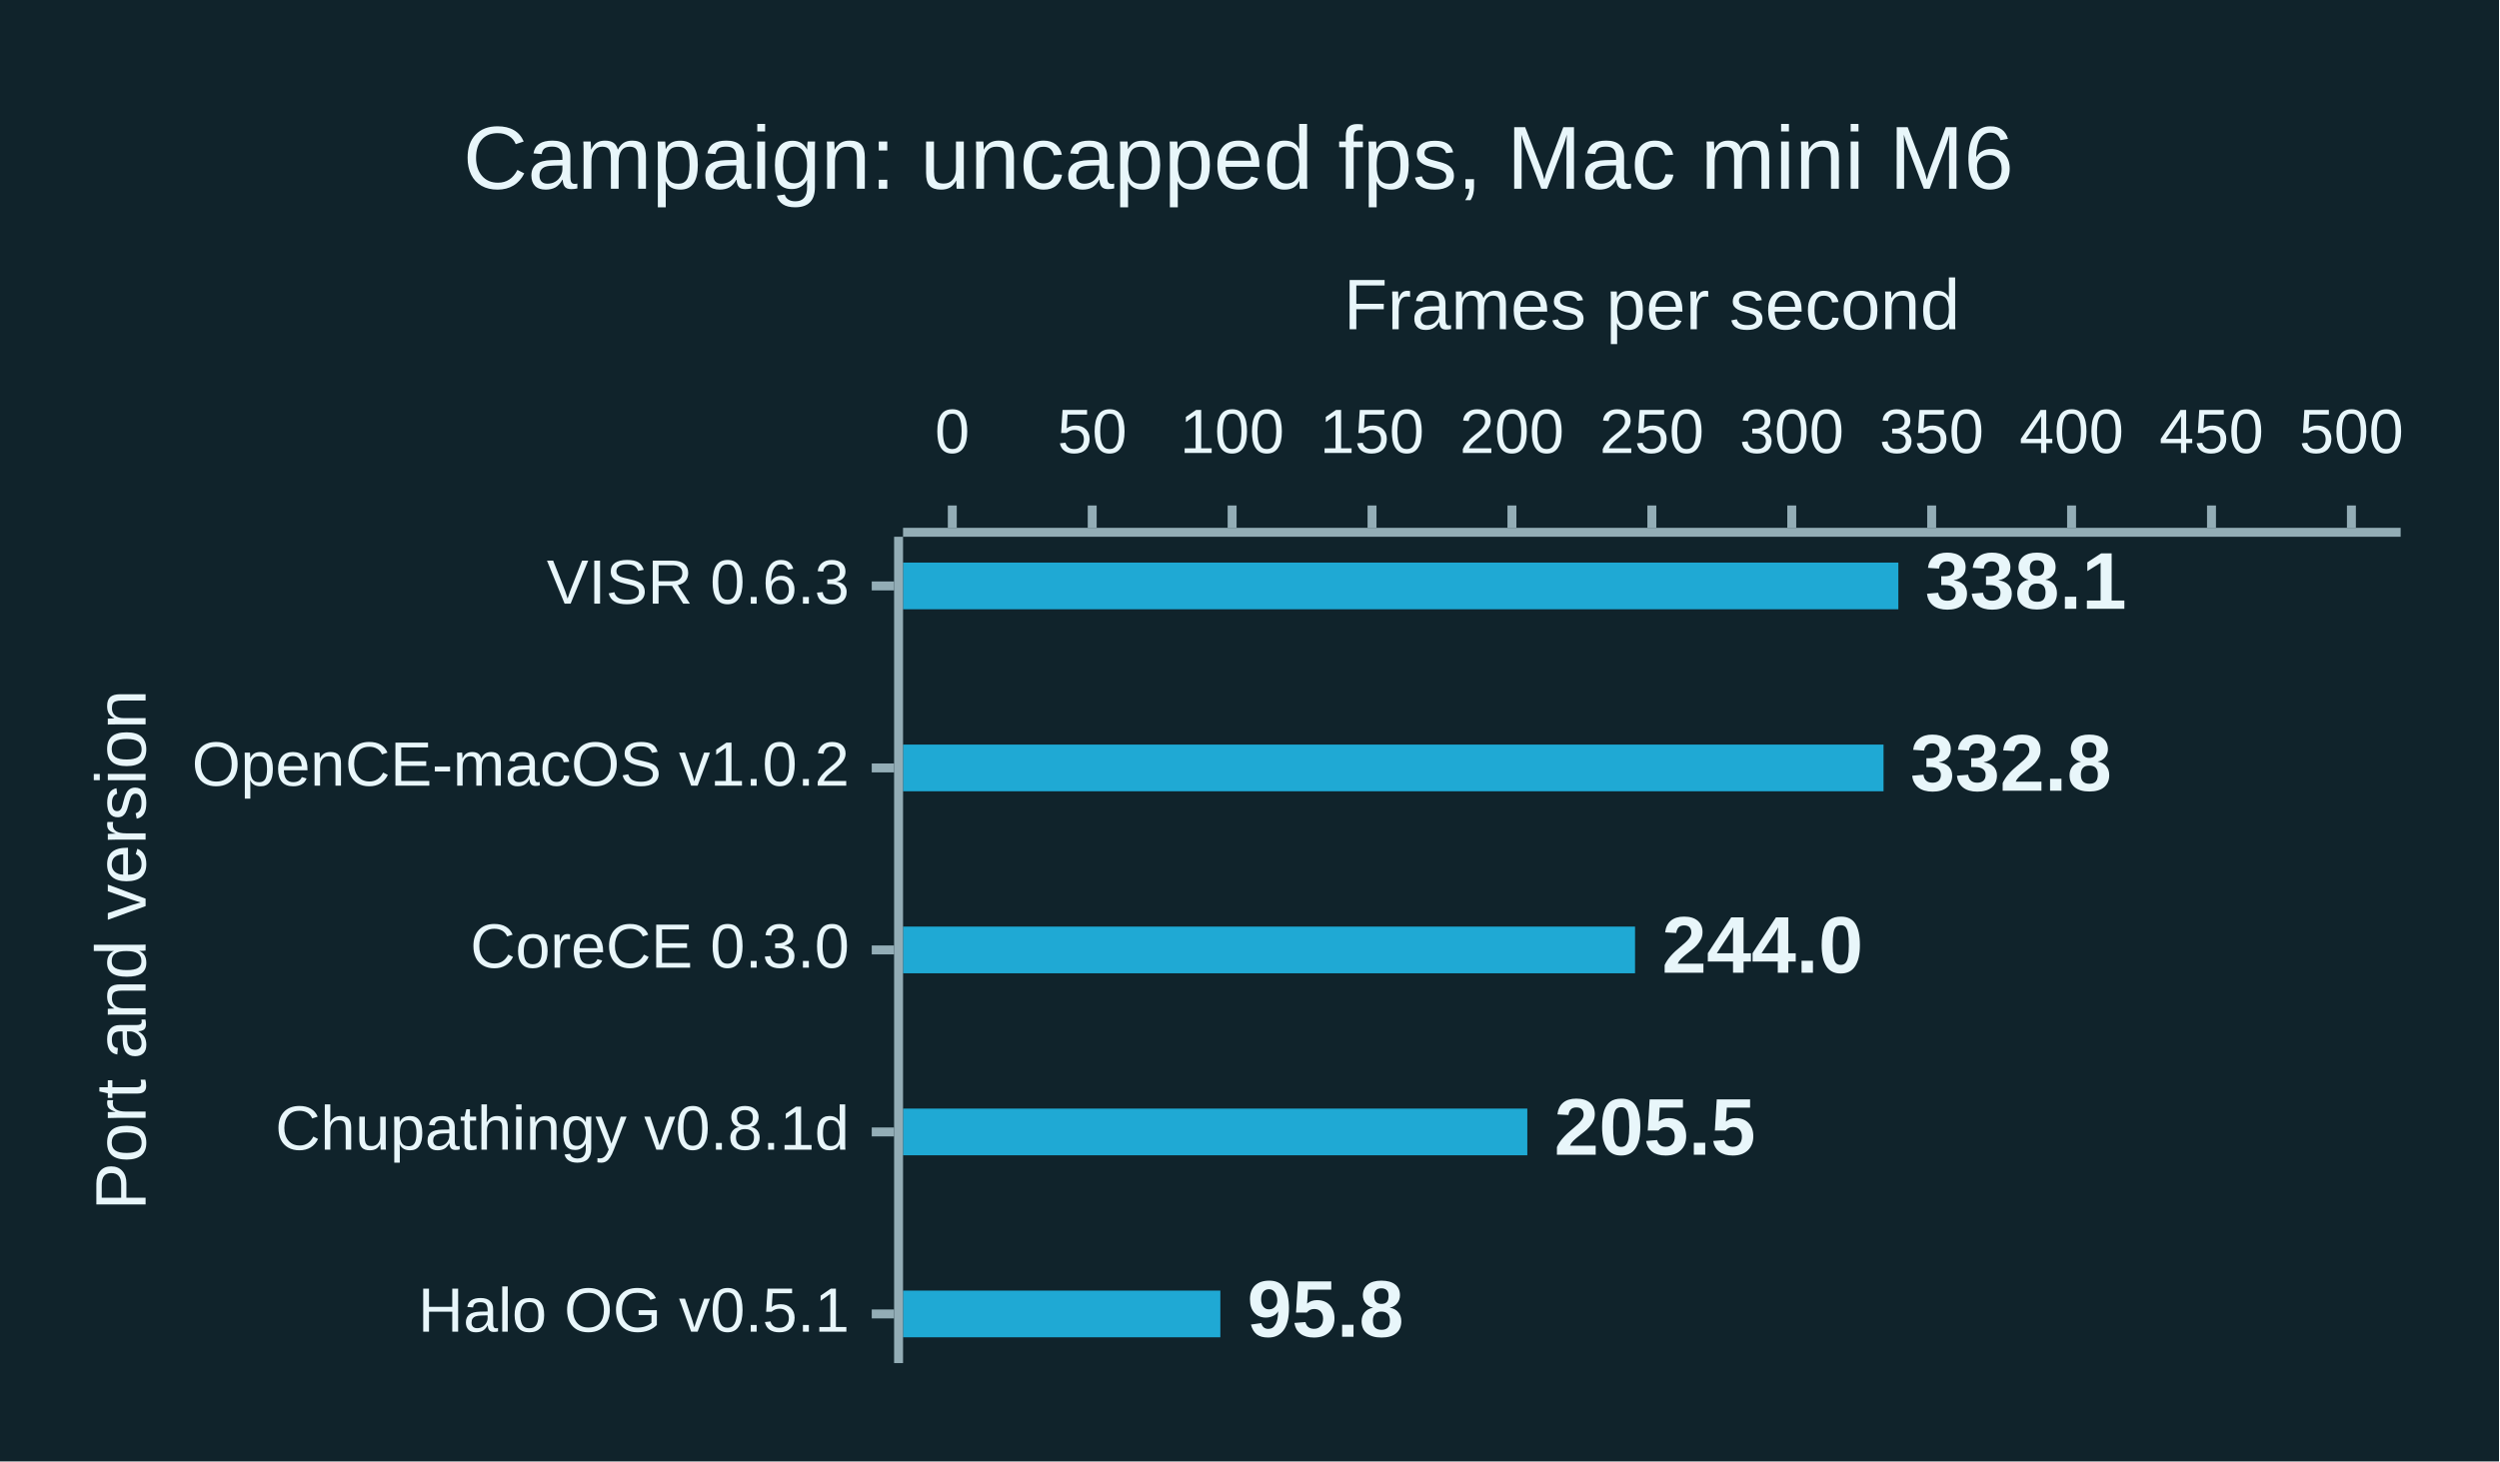
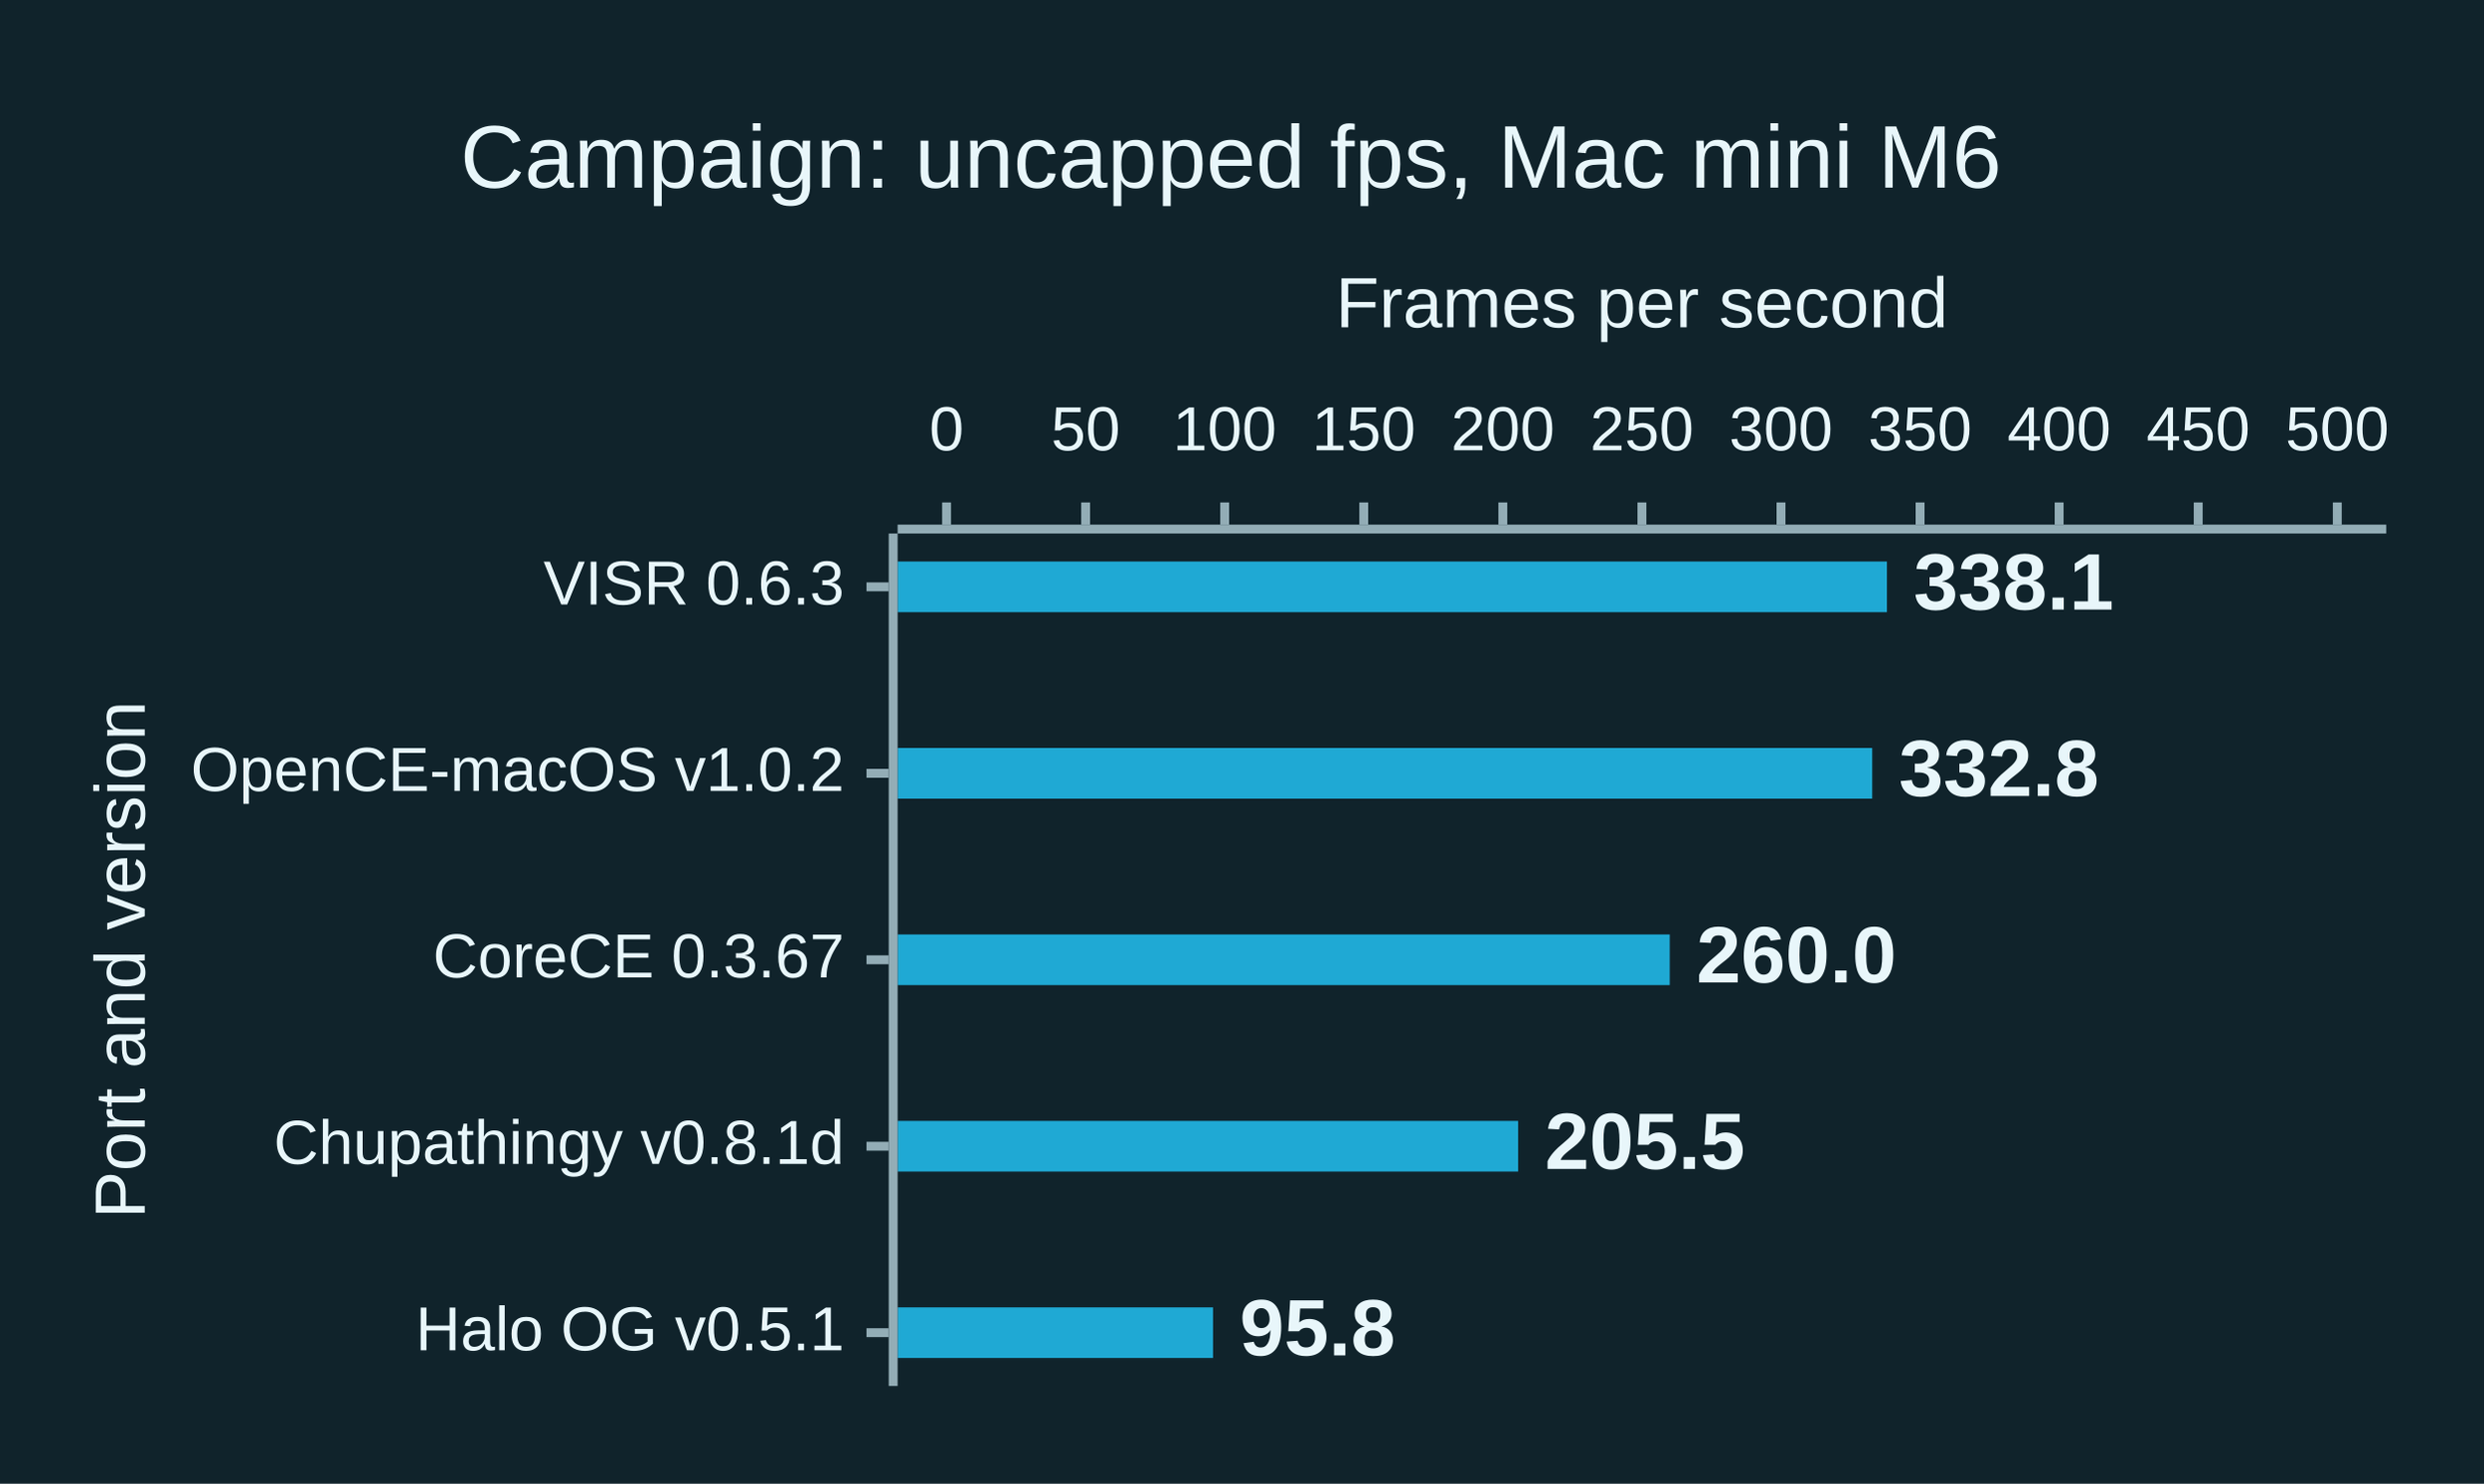
- <svg xmlns="http://www.w3.org/2000/svg" color="#e8f6fa" id="static" width="100%" style="max-width: 559px;" viewBox="-17 -15 559 327" role="graphics-document document" aria-roledescription="xychart">
+ <svg xmlns="http://www.w3.org/2000/svg" color="#e8f6fa" id="static" width="100%" style="max-width: 559px;" viewBox="-17 -15 559 334" role="graphics-document document" aria-roledescription="xychart">
  <style>#static{font-family:"trebuchet ms",verdana,arial,sans-serif;font-size:16px;fill:#333;}@keyframes edge-animation-frame{from{stroke-dashoffset:0;}}@keyframes dash{to{stroke-dashoffset:0;}}#static .edge-animation-slow{stroke-dasharray:9,5!important;stroke-dashoffset:900;animation:dash 50s linear infinite;stroke-linecap:round;}#static .edge-animation-fast{stroke-dasharray:9,5!important;stroke-dashoffset:900;animation:dash 20s linear infinite;stroke-linecap:round;}#static .error-icon{fill:hsl(220.588, 100%, 98.333%);}#static .error-text{fill:rgb(8.5, 5.75, 0);stroke:rgb(8.5, 5.75, 0);}#static .edge-thickness-normal{stroke-width:1px;}#static .edge-thickness-thick{stroke-width:3.5px;}#static .edge-pattern-solid{stroke-dasharray:0;}#static .edge-thickness-invisible{stroke-width:0;fill:none;}#static .edge-pattern-dashed{stroke-dasharray:3;}#static .edge-pattern-dotted{stroke-dasharray:2;}#static .marker{fill:#0b0b0b;stroke:#0b0b0b;}#static .marker.cross{stroke:#0b0b0b;}#static svg{font-family:"trebuchet ms",verdana,arial,sans-serif;font-size:16px;}#static p{margin:0;}#static :root{--mermaid-font-family:"trebuchet ms",verdana,arial,sans-serif;}</style>
  <g />
  <g class="main">
-     <rect width="559" height="327" class="background" fill="#10232b" x="-17" y="-15" />
+     <rect width="559" height="334" class="background" fill="#10232b" x="-17" y="-15" />
    <g class="chart-title">
      <text x="0" y="0" fill="#e8f6fa" font-size="20" dominant-baseline="middle" text-anchor="middle" transform="translate(260, 21.55078) rotate(0)">Campaign: uncapped fps, Mac mini M6</text>
    </g>
    <g class="plot">
      <g class="bar-plot-0">
-         <rect x="185" y="110.877" width="222.645" height="10.45" fill="#1fa9d4" stroke="#1fa9d4" stroke-width="0" />
-         <rect x="185" y="151.601" width="219.328" height="10.45" fill="#1fa9d4" stroke="#1fa9d4" stroke-width="0" />
-         <rect x="185" y="192.326" width="163.744" height="10.45" fill="#1fa9d4" stroke="#1fa9d4" stroke-width="0" />
-         <rect x="185" y="233.05" width="139.646" height="10.45" fill="#1fa9d4" stroke="#1fa9d4" stroke-width="0" />
-         <rect x="185" y="273.775" width="70.98" height="10.45" fill="#1fa9d4" stroke="#1fa9d4" stroke-width="0" />
+         <rect x="185" y="111.402" width="222.645" height="11.4" fill="#1fa9d4" stroke="#1fa9d4" stroke-width="0" />
+         <rect x="185" y="153.376" width="219.328" height="11.4" fill="#1fa9d4" stroke="#1fa9d4" stroke-width="0" />
+         <rect x="185" y="195.351" width="173.759" height="11.4" fill="#1fa9d4" stroke="#1fa9d4" stroke-width="0" />
+         <rect x="185" y="237.325" width="139.646" height="11.4" fill="#1fa9d4" stroke="#1fa9d4" stroke-width="0" />
+         <rect x="185" y="279.3" width="70.98" height="11.4" fill="#1fa9d4" stroke="#1fa9d4" stroke-width="0" />
      </g>
-       <text x="413.645" y="116.102" dominant-baseline="middle" fill="currentColor" font-size="18" font-weight="600" class="bar-value">338.1</text>
-       <text x="410.328" y="156.826" dominant-baseline="middle" fill="currentColor" font-size="18" font-weight="600" class="bar-value">332.8</text>
-       <text x="354.744" y="197.551" dominant-baseline="middle" fill="currentColor" font-size="18" font-weight="600" class="bar-value">244.0</text>
-       <text x="330.646" y="238.275" dominant-baseline="middle" fill="currentColor" font-size="18" font-weight="600" class="bar-value">205.5</text>
-       <text x="261.98" y="279" dominant-baseline="middle" fill="currentColor" font-size="18" font-weight="600" class="bar-value">95.8</text>
+       <text x="413.645" y="117.102" dominant-baseline="middle" fill="currentColor" font-size="18" font-weight="600" class="bar-value">338.1</text>
+       <text x="410.328" y="159.076" dominant-baseline="middle" fill="currentColor" font-size="18" font-weight="600" class="bar-value">332.8</text>
+       <text x="364.759" y="201.051" dominant-baseline="middle" fill="currentColor" font-size="18" font-weight="600" class="bar-value">260.0</text>
+       <text x="330.646" y="243.025" dominant-baseline="middle" fill="currentColor" font-size="18" font-weight="600" class="bar-value">205.5</text>
+       <text x="261.98" y="285" dominant-baseline="middle" fill="currentColor" font-size="18" font-weight="600" class="bar-value">95.8</text>
    </g>
    <g class="left-axis">
      <g class="axisl-line">
-         <path d="M 184,105.102 L 184,290" fill="none" stroke="#93adb6" stroke-width="2" />
+         <path d="M 184,105.102 L 184,297" fill="none" stroke="#93adb6" stroke-width="2" />
      </g>
      <g class="label">
-         <text x="0" y="0" fill="#e8f6fa" font-size="14" dominant-baseline="middle" text-anchor="end" transform="translate(173, 116.1016) rotate(0)">VISR 0.6.3</text>
-         <text x="0" y="0" fill="#e8f6fa" font-size="14" dominant-baseline="middle" text-anchor="end" transform="translate(173, 156.8262) rotate(0)">OpenCE-macOS v1.0.2</text>
-         <text x="0" y="0" fill="#e8f6fa" font-size="14" dominant-baseline="middle" text-anchor="end" transform="translate(173, 197.5508) rotate(0)">CoreCE 0.3.0</text>
-         <text x="0" y="0" fill="#e8f6fa" font-size="14" dominant-baseline="middle" text-anchor="end" transform="translate(173, 238.2754) rotate(0)">Chupathingy v0.8.1d</text>
-         <text x="0" y="0" fill="#e8f6fa" font-size="14" dominant-baseline="middle" text-anchor="end" transform="translate(173, 279) rotate(0)">Halo OG v0.5.1</text>
+         <text x="0" y="0" fill="#e8f6fa" font-size="14" dominant-baseline="middle" text-anchor="end" transform="translate(173, 117.1016) rotate(0)">VISR 0.6.3</text>
+         <text x="0" y="0" fill="#e8f6fa" font-size="14" dominant-baseline="middle" text-anchor="end" transform="translate(173, 159.0762) rotate(0)">OpenCE-macOS v1.0.2</text>
+         <text x="0" y="0" fill="#e8f6fa" font-size="14" dominant-baseline="middle" text-anchor="end" transform="translate(173, 201.0508) rotate(0)">CoreCE 0.3.67</text>
+         <text x="0" y="0" fill="#e8f6fa" font-size="14" dominant-baseline="middle" text-anchor="end" transform="translate(173, 243.0254) rotate(0)">Chupathingy v0.8.1d</text>
+         <text x="0" y="0" fill="#e8f6fa" font-size="14" dominant-baseline="middle" text-anchor="end" transform="translate(173, 285) rotate(0)">Halo OG v0.5.1</text>
      </g>
      <g class="ticks">
-         <path d="M 183,116.102 L 178,116.102" fill="none" stroke="#93adb6" stroke-width="2" />
-         <path d="M 183,156.826 L 178,156.826" fill="none" stroke="#93adb6" stroke-width="2" />
-         <path d="M 183,197.551 L 178,197.551" fill="none" stroke="#93adb6" stroke-width="2" />
-         <path d="M 183,238.275 L 178,238.275" fill="none" stroke="#93adb6" stroke-width="2" />
-         <path d="M 183,279 L 178,279" fill="none" stroke="#93adb6" stroke-width="2" />
+         <path d="M 183,117.102 L 178,117.102" fill="none" stroke="#93adb6" stroke-width="2" />
+         <path d="M 183,159.076 L 178,159.076" fill="none" stroke="#93adb6" stroke-width="2" />
+         <path d="M 183,201.051 L 178,201.051" fill="none" stroke="#93adb6" stroke-width="2" />
+         <path d="M 183,243.025 L 178,243.025" fill="none" stroke="#93adb6" stroke-width="2" />
+         <path d="M 183,285 L 178,285" fill="none" stroke="#93adb6" stroke-width="2" />
      </g>
      <g class="title">
-         <text x="0" y="0" fill="#e8f6fa" font-size="16" dominant-baseline="text-before-edge" text-anchor="middle" transform="translate(5, 197.5508) rotate(270)">Port and version</text>
+         <text x="0" y="0" fill="#e8f6fa" font-size="16" dominant-baseline="text-before-edge" text-anchor="middle" transform="translate(5, 201.0508) rotate(270)">Port and version</text>
      </g>
    </g>
    <g class="top-axis">
      <g class="axis-line">
        <path d="M 185,104.102 L 520,104.102" fill="none" stroke="#93adb6" stroke-width="2" />
      </g>
      <g class="label">
        <text x="0" y="0" fill="#e8f6fa" font-size="14" dominant-baseline="text-before-edge" text-anchor="middle" transform="translate(196.0156, 77.10156) rotate(0)">0</text>
        <text x="0" y="0" fill="#e8f6fa" font-size="14" dominant-baseline="text-before-edge" text-anchor="middle" transform="translate(227.3125, 77.10156) rotate(0)">50</text>
        <text x="0" y="0" fill="#e8f6fa" font-size="14" dominant-baseline="text-before-edge" text-anchor="middle" transform="translate(258.6094, 77.10156) rotate(0)">100</text>
        <text x="0" y="0" fill="#e8f6fa" font-size="14" dominant-baseline="text-before-edge" text-anchor="middle" transform="translate(289.9063, 77.10156) rotate(0)">150</text>
        <text x="0" y="0" fill="#e8f6fa" font-size="14" dominant-baseline="text-before-edge" text-anchor="middle" transform="translate(321.2031, 77.10156) rotate(0)">200</text>
        <text x="0" y="0" fill="#e8f6fa" font-size="14" dominant-baseline="text-before-edge" text-anchor="middle" transform="translate(352.5, 77.10156) rotate(0)">250</text>
        <text x="0" y="0" fill="#e8f6fa" font-size="14" dominant-baseline="text-before-edge" text-anchor="middle" transform="translate(383.7969, 77.10156) rotate(0)">300</text>
        <text x="0" y="0" fill="#e8f6fa" font-size="14" dominant-baseline="text-before-edge" text-anchor="middle" transform="translate(415.0938, 77.10156) rotate(0)">350</text>
        <text x="0" y="0" fill="#e8f6fa" font-size="14" dominant-baseline="text-before-edge" text-anchor="middle" transform="translate(446.3906, 77.10156) rotate(0)">400</text>
        <text x="0" y="0" fill="#e8f6fa" font-size="14" dominant-baseline="text-before-edge" text-anchor="middle" transform="translate(477.6875, 77.10156) rotate(0)">450</text>
        <text x="0" y="0" fill="#e8f6fa" font-size="14" dominant-baseline="text-before-edge" text-anchor="middle" transform="translate(508.9844, 77.10156) rotate(0)">500</text>
      </g>
      <g class="ticks">
        <path d="M 196.016,103.102 L 196.016,98.102" fill="none" stroke="#93adb6" stroke-width="2" />
        <path d="M 227.313,103.102 L 227.313,98.102" fill="none" stroke="#93adb6" stroke-width="2" />
        <path d="M 258.609,103.102 L 258.609,98.102" fill="none" stroke="#93adb6" stroke-width="2" />
        <path d="M 289.906,103.102 L 289.906,98.102" fill="none" stroke="#93adb6" stroke-width="2" />
        <path d="M 321.203,103.102 L 321.203,98.102" fill="none" stroke="#93adb6" stroke-width="2" />
        <path d="M 352.5,103.102 L 352.5,98.102" fill="none" stroke="#93adb6" stroke-width="2" />
        <path d="M 383.797,103.102 L 383.797,98.102" fill="none" stroke="#93adb6" stroke-width="2" />
        <path d="M 415.094,103.102 L 415.094,98.102" fill="none" stroke="#93adb6" stroke-width="2" />
        <path d="M 446.391,103.102 L 446.391,98.102" fill="none" stroke="#93adb6" stroke-width="2" />
        <path d="M 477.688,103.102 L 477.688,98.102" fill="none" stroke="#93adb6" stroke-width="2" />
        <path d="M 508.984,103.102 L 508.984,98.102" fill="none" stroke="#93adb6" stroke-width="2" />
      </g>
      <g class="title">
        <text x="0" y="0" fill="#e8f6fa" font-size="16" dominant-baseline="text-before-edge" text-anchor="middle" transform="translate(352.5, 48.10156) rotate(0)">Frames per second</text>
      </g>
    </g>
  </g>
  <g class="mermaid-tmp-group" />
</svg>
